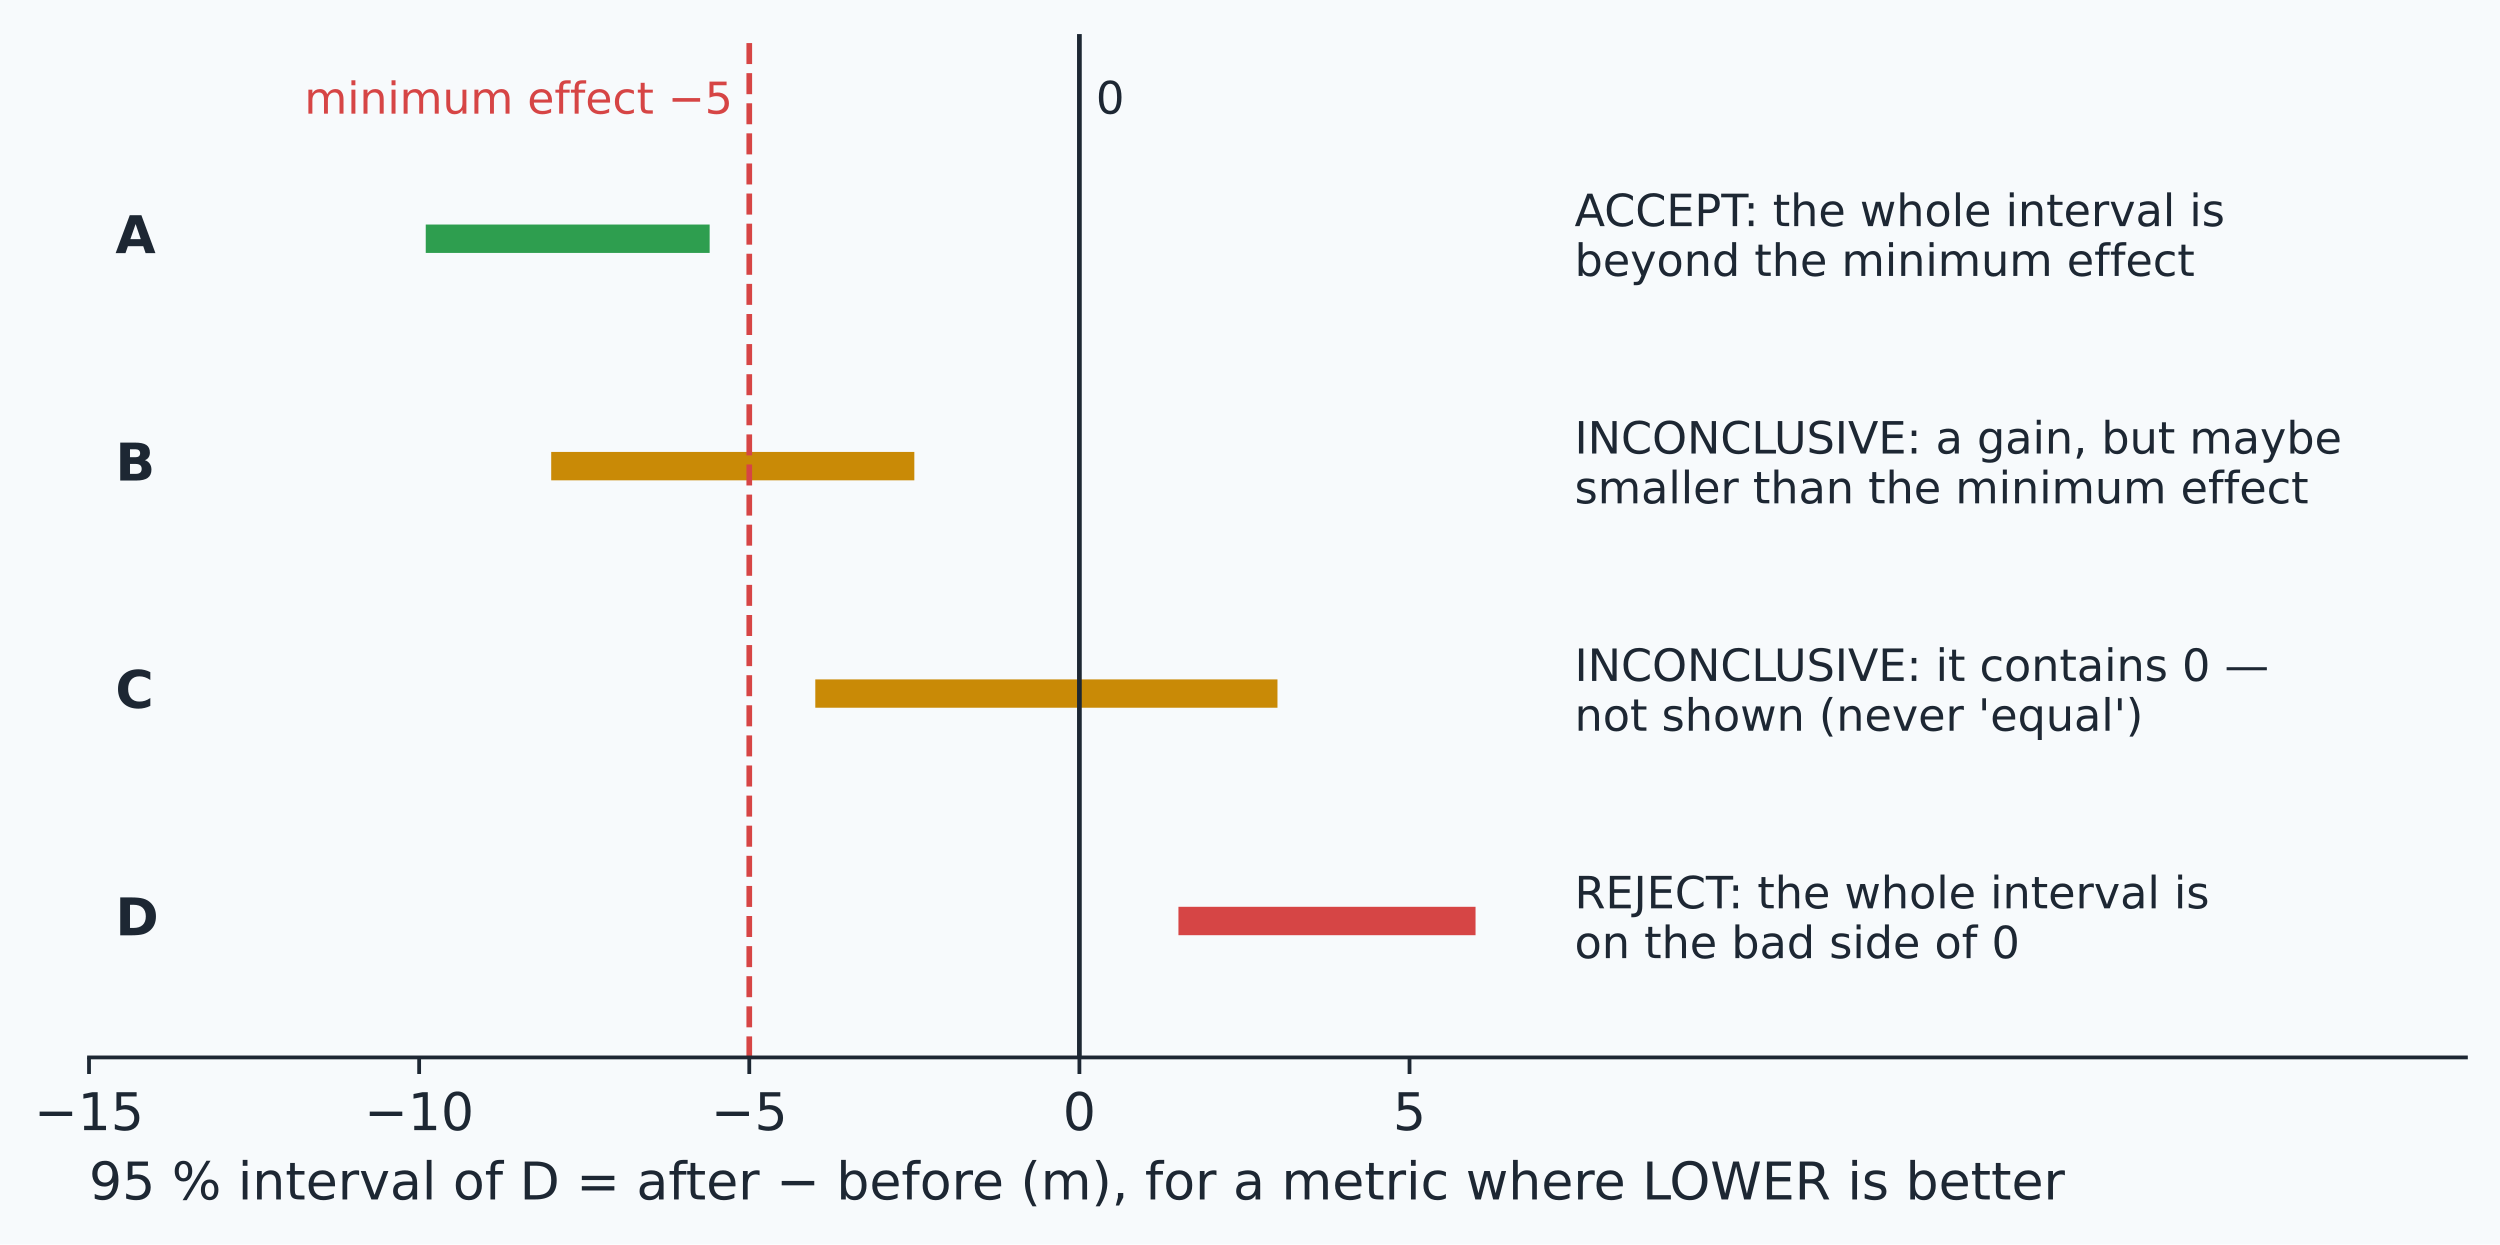
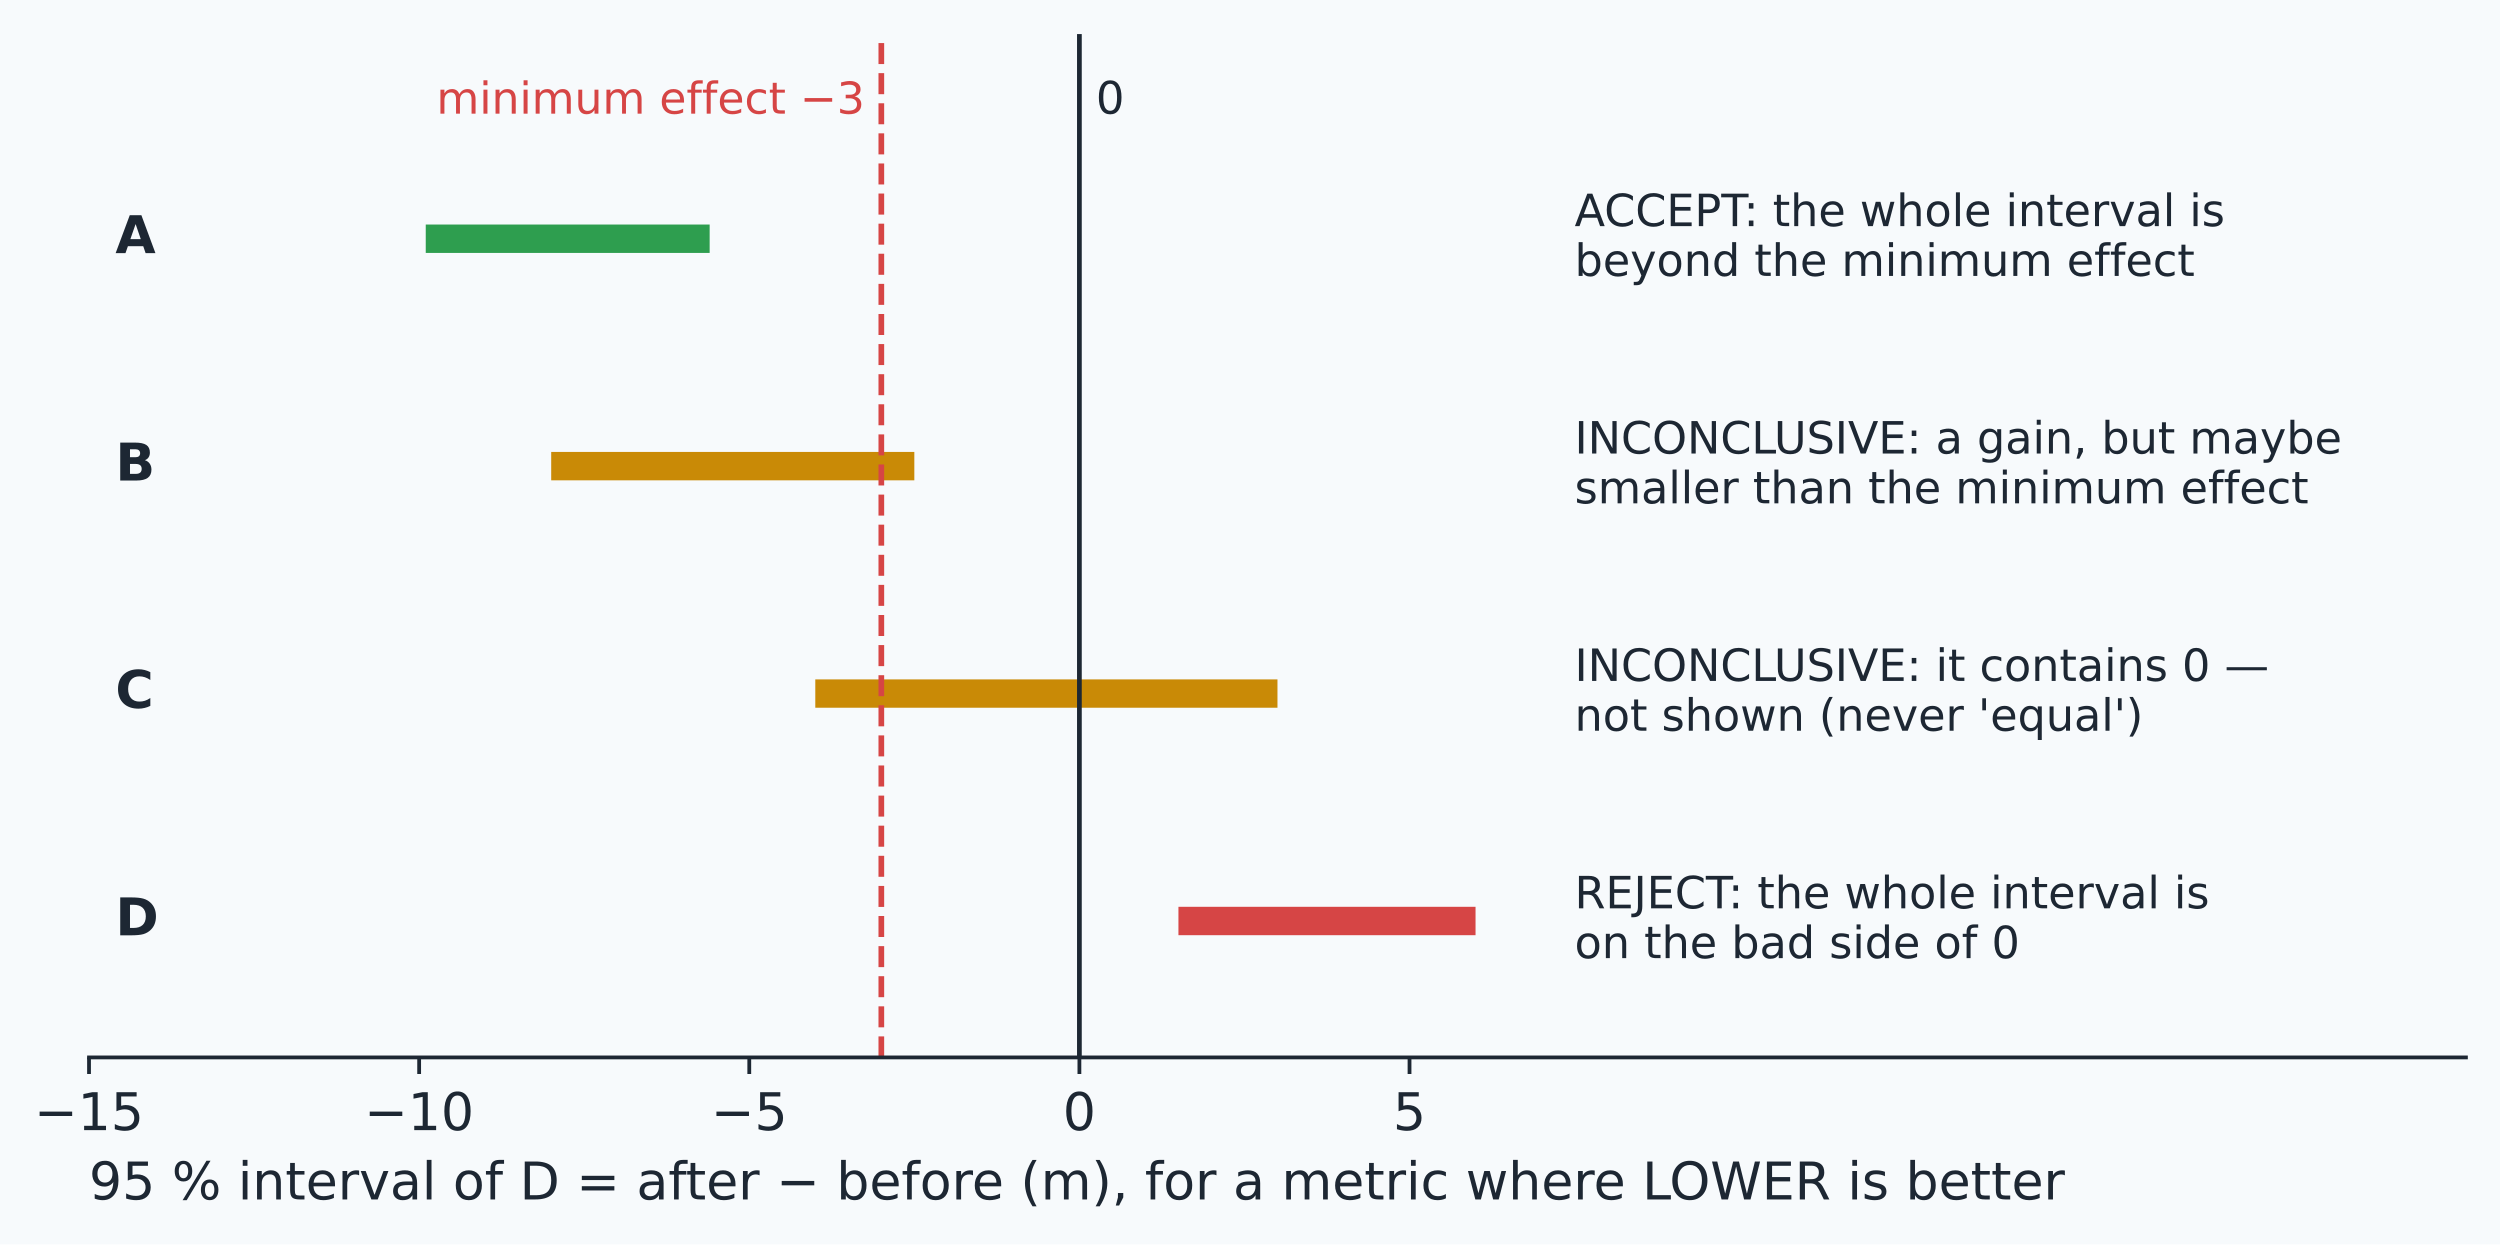
<svg xmlns="http://www.w3.org/2000/svg" xmlns:xlink="http://www.w3.org/1999/xlink" width="528.208pt" height="262.908pt" viewBox="0 0 528.208 262.908" version="1.1">
  <defs>
    <style type="text/css">*{stroke-linejoin: round; stroke-linecap: butt}</style>
  </defs>
  <g id="figure_1">
    <g id="patch_1">
      <path d="M 0 262.908  L 528.208 262.908  L 528.208 0  L 0 0  z " style="fill: #f7fafc" />
    </g>
    <g id="axes_1">
      <g id="patch_2">
        <path d="M 18.808 223.416  L 521.008 223.416  L 521.008 7.2  L 18.808 7.2  z " style="fill: #f7fafc" />
      </g>
      <g id="matplotlib.axis_1">
        <g id="xtick_1">
          <g id="line2d_1">
            <defs>
-               <path id="m9f6c3647f3" d="M 0 0  L 0 3.5  " style="stroke: #1d2733; stroke-width: 0.8" />
+               <path id="mc8354157b8" d="M 0 0  L 0 3.5  " style="stroke: #1d2733; stroke-width: 0.8" />
            </defs>
            <g>
-               <use xlink:href="#m9f6c3647f3" x="18.808" y="223.416" style="fill: #1d2733; stroke: #1d2733; stroke-width: 0.8" />
+               <use xlink:href="#mc8354157b8" x="18.808" y="223.416" style="fill: #1d2733; stroke: #1d2733; stroke-width: 0.8" />
            </g>
          </g>
          <g id="text_1">
            <text style="font-size: 11px; font-family: 'DejaVu Sans', 'Bitstream Vera Sans', 'Computer Modern Sans Serif', 'Lucida Grande', 'Verdana', 'Geneva', 'Lucid', 'Arial', 'Helvetica', 'Avant Garde', sans-serif; text-anchor: middle; fill: #1d2733" x="18.808" y="238.774" transform="rotate(-0 18.80758 238.7743)">−15</text>
          </g>
        </g>
        <g id="xtick_2">
          <g id="line2d_2">
            <g>
-               <use xlink:href="#m9f6c3647f3" x="88.558" y="223.416" style="fill: #1d2733; stroke: #1d2733; stroke-width: 0.8" />
+               <use xlink:href="#mc8354157b8" x="88.558" y="223.416" style="fill: #1d2733; stroke: #1d2733; stroke-width: 0.8" />
            </g>
          </g>
          <g id="text_2">
            <text style="font-size: 11px; font-family: 'DejaVu Sans', 'Bitstream Vera Sans', 'Computer Modern Sans Serif', 'Lucida Grande', 'Verdana', 'Geneva', 'Lucid', 'Arial', 'Helvetica', 'Avant Garde', sans-serif; text-anchor: middle; fill: #1d2733" x="88.558" y="238.774" transform="rotate(-0 88.55758 238.7743)">−10</text>
          </g>
        </g>
        <g id="xtick_3">
          <g id="line2d_3">
            <g>
-               <use xlink:href="#m9f6c3647f3" x="158.308" y="223.416" style="fill: #1d2733; stroke: #1d2733; stroke-width: 0.8" />
+               <use xlink:href="#mc8354157b8" x="158.308" y="223.416" style="fill: #1d2733; stroke: #1d2733; stroke-width: 0.8" />
            </g>
          </g>
          <g id="text_3">
            <text style="font-size: 11px; font-family: 'DejaVu Sans', 'Bitstream Vera Sans', 'Computer Modern Sans Serif', 'Lucida Grande', 'Verdana', 'Geneva', 'Lucid', 'Arial', 'Helvetica', 'Avant Garde', sans-serif; text-anchor: middle; fill: #1d2733" x="158.308" y="238.774" transform="rotate(-0 158.3076 238.7743)">−5</text>
          </g>
        </g>
        <g id="xtick_4">
          <g id="line2d_4">
            <g>
-               <use xlink:href="#m9f6c3647f3" x="228.058" y="223.416" style="fill: #1d2733; stroke: #1d2733; stroke-width: 0.8" />
+               <use xlink:href="#mc8354157b8" x="228.058" y="223.416" style="fill: #1d2733; stroke: #1d2733; stroke-width: 0.8" />
            </g>
          </g>
          <g id="text_4">
            <text style="font-size: 11px; font-family: 'DejaVu Sans', 'Bitstream Vera Sans', 'Computer Modern Sans Serif', 'Lucida Grande', 'Verdana', 'Geneva', 'Lucid', 'Arial', 'Helvetica', 'Avant Garde', sans-serif; text-anchor: middle; fill: #1d2733" x="228.058" y="238.774" transform="rotate(-0 228.0576 238.7743)">0</text>
          </g>
        </g>
        <g id="xtick_5">
          <g id="line2d_5">
            <g>
-               <use xlink:href="#m9f6c3647f3" x="297.808" y="223.416" style="fill: #1d2733; stroke: #1d2733; stroke-width: 0.8" />
+               <use xlink:href="#mc8354157b8" x="297.808" y="223.416" style="fill: #1d2733; stroke: #1d2733; stroke-width: 0.8" />
            </g>
          </g>
          <g id="text_5">
            <text style="font-size: 11px; font-family: 'DejaVu Sans', 'Bitstream Vera Sans', 'Computer Modern Sans Serif', 'Lucida Grande', 'Verdana', 'Geneva', 'Lucid', 'Arial', 'Helvetica', 'Avant Garde', sans-serif; text-anchor: middle; fill: #1d2733" x="297.808" y="238.774" transform="rotate(-0 297.8076 238.7743)">5</text>
          </g>
        </g>
        <g id="text_6">
          <text style="font-size: 11px; font-family: 'DejaVu Sans', 'Bitstream Vera Sans', 'Computer Modern Sans Serif', 'Lucida Grande', 'Verdana', 'Geneva', 'Lucid', 'Arial', 'Helvetica', 'Avant Garde', sans-serif; text-anchor: start; fill: #1d2733" x="18.808" y="253.42" transform="rotate(-0 18.80758 253.4202)">95 % interval of D = after − before (m), for a metric where LOWER is better</text>
        </g>
      </g>
      <g id="matplotlib.axis_2" />
      <g id="line2d_6">
-         <path d="M 89.953 50.443  L 149.938 50.443  " clip-path="url(#p35a8a63c14)" style="fill: none; stroke: #2e9e4f; stroke-width: 6" />
+         <path d="M 89.953 50.443  L 149.938 50.443  " clip-path="url(#p9caeef1e1a)" style="fill: none; stroke: #2e9e4f; stroke-width: 6" />
      </g>
      <g id="line2d_7">
-         <path d="M 116.458 98.491  L 193.183 98.491  " clip-path="url(#p35a8a63c14)" style="fill: none; stroke: #c98a06; stroke-width: 6" />
+         <path d="M 116.458 98.491  L 193.183 98.491  " clip-path="url(#p9caeef1e1a)" style="fill: none; stroke: #c98a06; stroke-width: 6" />
      </g>
      <g id="line2d_8">
-         <path d="M 172.258 146.539  L 269.908 146.539  " clip-path="url(#p35a8a63c14)" style="fill: none; stroke: #c98a06; stroke-width: 6" />
+         <path d="M 172.258 146.539  L 269.908 146.539  " clip-path="url(#p9caeef1e1a)" style="fill: none; stroke: #c98a06; stroke-width: 6" />
      </g>
      <g id="line2d_9">
-         <path d="M 248.983 194.587  L 311.758 194.587  " clip-path="url(#p35a8a63c14)" style="fill: none; stroke: #d64545; stroke-width: 6" />
+         <path d="M 248.983 194.587  L 311.758 194.587  " clip-path="url(#p9caeef1e1a)" style="fill: none; stroke: #d64545; stroke-width: 6" />
      </g>
      <g id="line2d_10">
-         <path d="M 228.058 223.416  L 228.058 7.2  " clip-path="url(#p35a8a63c14)" style="fill: none; stroke: #1d2733; stroke-linecap: square" />
+         <path d="M 228.058 223.416  L 228.058 7.2  " clip-path="url(#p9caeef1e1a)" style="fill: none; stroke: #1d2733; stroke-linecap: square" />
      </g>
      <g id="line2d_11">
-         <path d="M 158.308 223.416  L 158.308 7.2  " clip-path="url(#p35a8a63c14)" style="fill: none; stroke-dasharray: 4.44,1.92; stroke-dashoffset: 0; stroke: #d64545; stroke-width: 1.2" />
+         <path d="M 186.208 223.416  L 186.208 7.2  " clip-path="url(#p9caeef1e1a)" style="fill: none; stroke-dasharray: 4.44,1.92; stroke-dashoffset: 0; stroke: #d64545; stroke-width: 1.2" />
      </g>
      <g id="patch_3">
        <path d="M 18.808 223.416  L 521.008 223.416  " style="fill: none; stroke: #1d2733; stroke-width: 0.8; stroke-linejoin: miter; stroke-linecap: square" />
      </g>
      <g id="text_7">
        <text style="font-weight: 700; font-size: 11px; font-family: 'DejaVu Sans', 'Bitstream Vera Sans', 'Computer Modern Sans Serif', 'Lucida Grande', 'Verdana', 'Geneva', 'Lucid', 'Arial', 'Helvetica', 'Avant Garde', sans-serif; text-anchor: start; fill: #1d2733" x="24.388" y="53.479" transform="rotate(-0 24.38758 53.47851)">A</text>
      </g>
      <g id="text_8">
        <text style="font-size: 9.4px; font-family: 'DejaVu Sans', 'Bitstream Vera Sans', 'Computer Modern Sans Serif', 'Lucida Grande', 'Verdana', 'Geneva', 'Lucid', 'Arial', 'Helvetica', 'Avant Garde', sans-serif; fill: #1d2733" transform="translate(332.6826 47.77404)">ACCEPT: the whole interval is</text>
        <text style="font-size: 9.4px; font-family: 'DejaVu Sans', 'Bitstream Vera Sans', 'Computer Modern Sans Serif', 'Lucida Grande', 'Verdana', 'Geneva', 'Lucid', 'Arial', 'Helvetica', 'Avant Garde', sans-serif; fill: #1d2733" transform="translate(332.6826 58.29998)">beyond the minimum effect</text>
      </g>
      <g id="text_9">
        <text style="font-weight: 700; font-size: 11px; font-family: 'DejaVu Sans', 'Bitstream Vera Sans', 'Computer Modern Sans Serif', 'Lucida Grande', 'Verdana', 'Geneva', 'Lucid', 'Arial', 'Helvetica', 'Avant Garde', sans-serif; text-anchor: start; fill: #1d2733" x="24.388" y="101.527" transform="rotate(-0 24.38758 101.5265)">B</text>
      </g>
      <g id="text_10">
        <text style="font-size: 9.4px; font-family: 'DejaVu Sans', 'Bitstream Vera Sans', 'Computer Modern Sans Serif', 'Lucida Grande', 'Verdana', 'Geneva', 'Lucid', 'Arial', 'Helvetica', 'Avant Garde', sans-serif; fill: #1d2733" transform="translate(332.6826 95.82204)">INCONCLUSIVE: a gain, but maybe</text>
        <text style="font-size: 9.4px; font-family: 'DejaVu Sans', 'Bitstream Vera Sans', 'Computer Modern Sans Serif', 'Lucida Grande', 'Verdana', 'Geneva', 'Lucid', 'Arial', 'Helvetica', 'Avant Garde', sans-serif; fill: #1d2733" transform="translate(332.6826 106.348)">smaller than the minimum effect</text>
      </g>
      <g id="text_11">
        <text style="font-weight: 700; font-size: 11px; font-family: 'DejaVu Sans', 'Bitstream Vera Sans', 'Computer Modern Sans Serif', 'Lucida Grande', 'Verdana', 'Geneva', 'Lucid', 'Arial', 'Helvetica', 'Avant Garde', sans-serif; text-anchor: start; fill: #1d2733" x="24.388" y="149.575" transform="rotate(-0 24.38758 149.5745)">C</text>
      </g>
      <g id="text_12">
        <text style="font-size: 9.4px; font-family: 'DejaVu Sans', 'Bitstream Vera Sans', 'Computer Modern Sans Serif', 'Lucida Grande', 'Verdana', 'Geneva', 'Lucid', 'Arial', 'Helvetica', 'Avant Garde', sans-serif; fill: #1d2733" transform="translate(332.6826 143.87)">INCONCLUSIVE: it contains 0 —</text>
        <text style="font-size: 9.4px; font-family: 'DejaVu Sans', 'Bitstream Vera Sans', 'Computer Modern Sans Serif', 'Lucida Grande', 'Verdana', 'Geneva', 'Lucid', 'Arial', 'Helvetica', 'Avant Garde', sans-serif; fill: #1d2733" transform="translate(332.6826 154.396)">not shown (never 'equal')</text>
      </g>
      <g id="text_13">
        <text style="font-weight: 700; font-size: 11px; font-family: 'DejaVu Sans', 'Bitstream Vera Sans', 'Computer Modern Sans Serif', 'Lucida Grande', 'Verdana', 'Geneva', 'Lucid', 'Arial', 'Helvetica', 'Avant Garde', sans-serif; text-anchor: start; fill: #1d2733" x="24.388" y="197.623" transform="rotate(-0 24.38758 197.6225)">D</text>
      </g>
      <g id="text_14">
        <text style="font-size: 9.4px; font-family: 'DejaVu Sans', 'Bitstream Vera Sans', 'Computer Modern Sans Serif', 'Lucida Grande', 'Verdana', 'Geneva', 'Lucid', 'Arial', 'Helvetica', 'Avant Garde', sans-serif; fill: #1d2733" transform="translate(332.6826 191.918)">REJECT: the whole interval is</text>
        <text style="font-size: 9.4px; font-family: 'DejaVu Sans', 'Bitstream Vera Sans', 'Computer Modern Sans Serif', 'Lucida Grande', 'Verdana', 'Geneva', 'Lucid', 'Arial', 'Helvetica', 'Avant Garde', sans-serif; fill: #1d2733" transform="translate(332.6826 202.444)">on the bad side of 0</text>
      </g>
      <g id="text_15">
        <text style="font-size: 9.5px; font-family: 'DejaVu Sans', 'Bitstream Vera Sans', 'Computer Modern Sans Serif', 'Lucida Grande', 'Verdana', 'Geneva', 'Lucid', 'Arial', 'Helvetica', 'Avant Garde', sans-serif; text-anchor: start; fill: #1d2733" x="231.545" y="24.017" transform="rotate(-0 231.5451 24.0168)">0</text>
      </g>
      <g id="text_16">
-         <text style="font-size: 9.3px; font-family: 'DejaVu Sans', 'Bitstream Vera Sans', 'Computer Modern Sans Serif', 'Lucida Grande', 'Verdana', 'Geneva', 'Lucid', 'Arial', 'Helvetica', 'Avant Garde', sans-serif; text-anchor: end; fill: #d64545" x="154.82" y="24.017" transform="rotate(-0 154.8201 24.0168)">minimum effect −5</text>
+         <text style="font-size: 9.3px; font-family: 'DejaVu Sans', 'Bitstream Vera Sans', 'Computer Modern Sans Serif', 'Lucida Grande', 'Verdana', 'Geneva', 'Lucid', 'Arial', 'Helvetica', 'Avant Garde', sans-serif; text-anchor: end; fill: #d64545" x="182.72" y="24.017" transform="rotate(-0 182.7201 24.0168)">minimum effect −3</text>
      </g>
    </g>
  </g>
  <defs>
-     <clipPath id="p35a8a63c14">
+     <clipPath id="p9caeef1e1a">
      <rect x="18.808" y="7.2" width="502.2" height="216.216" />
    </clipPath>
  </defs>
</svg>
